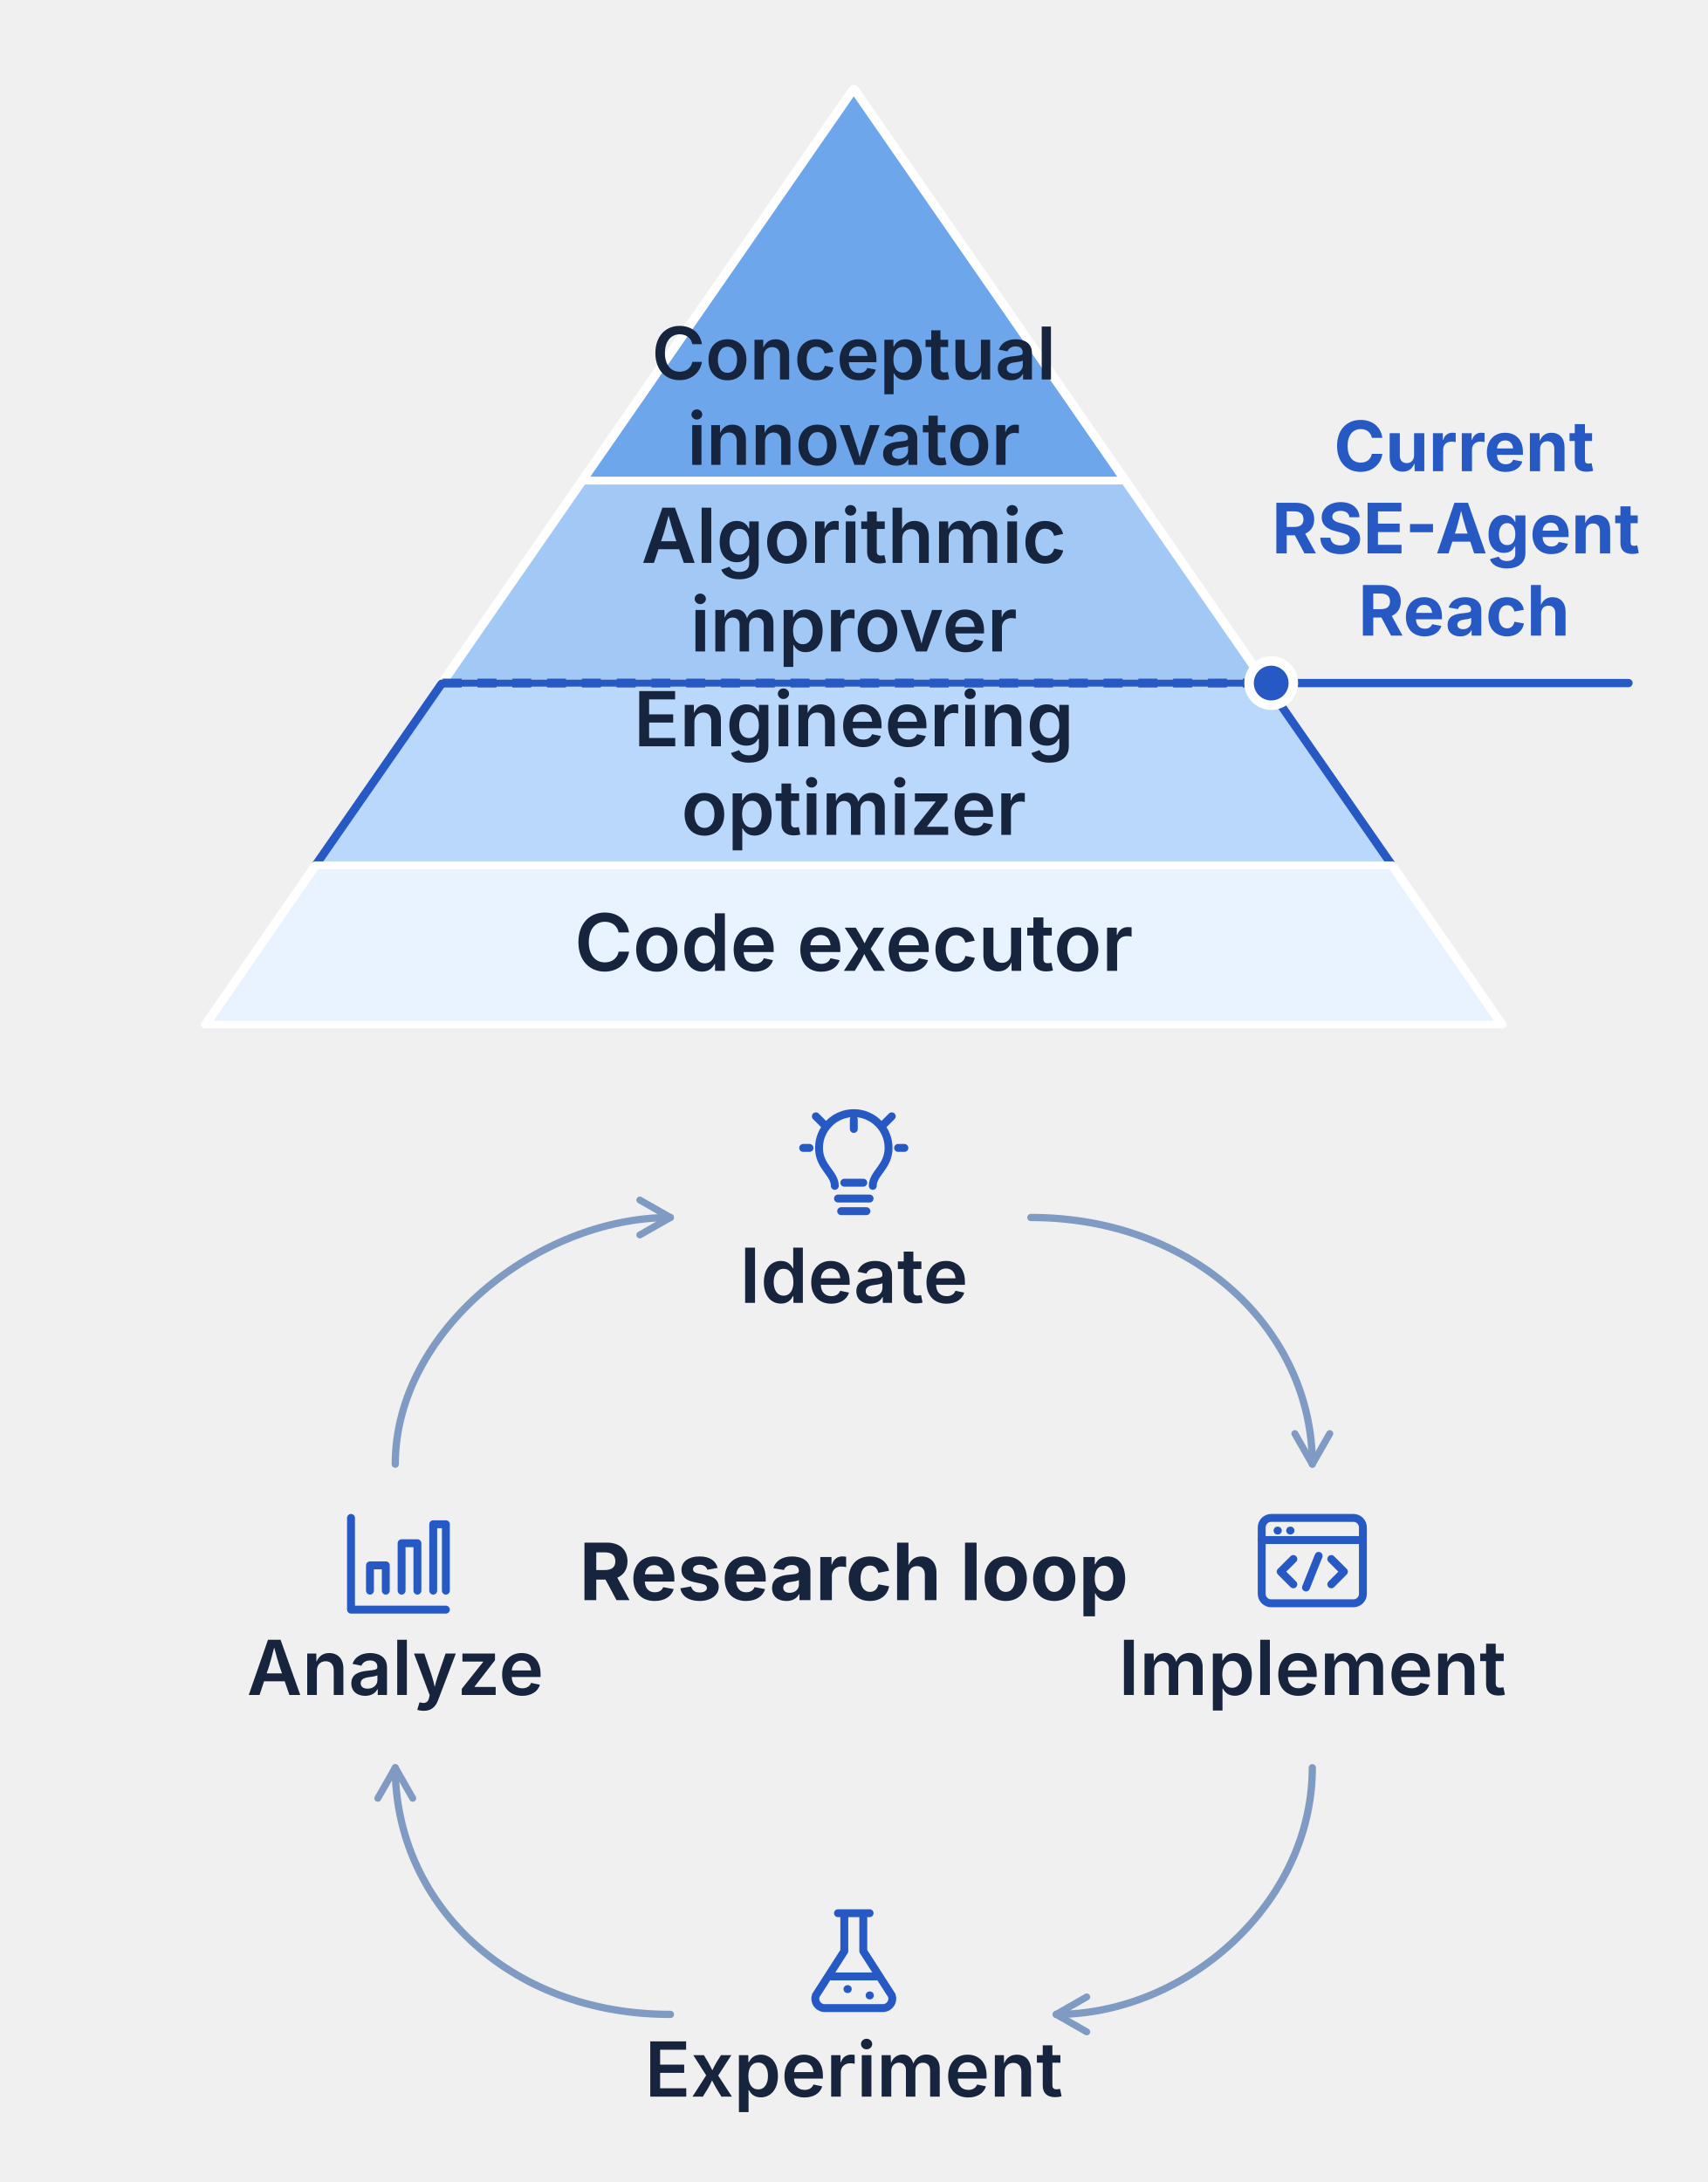
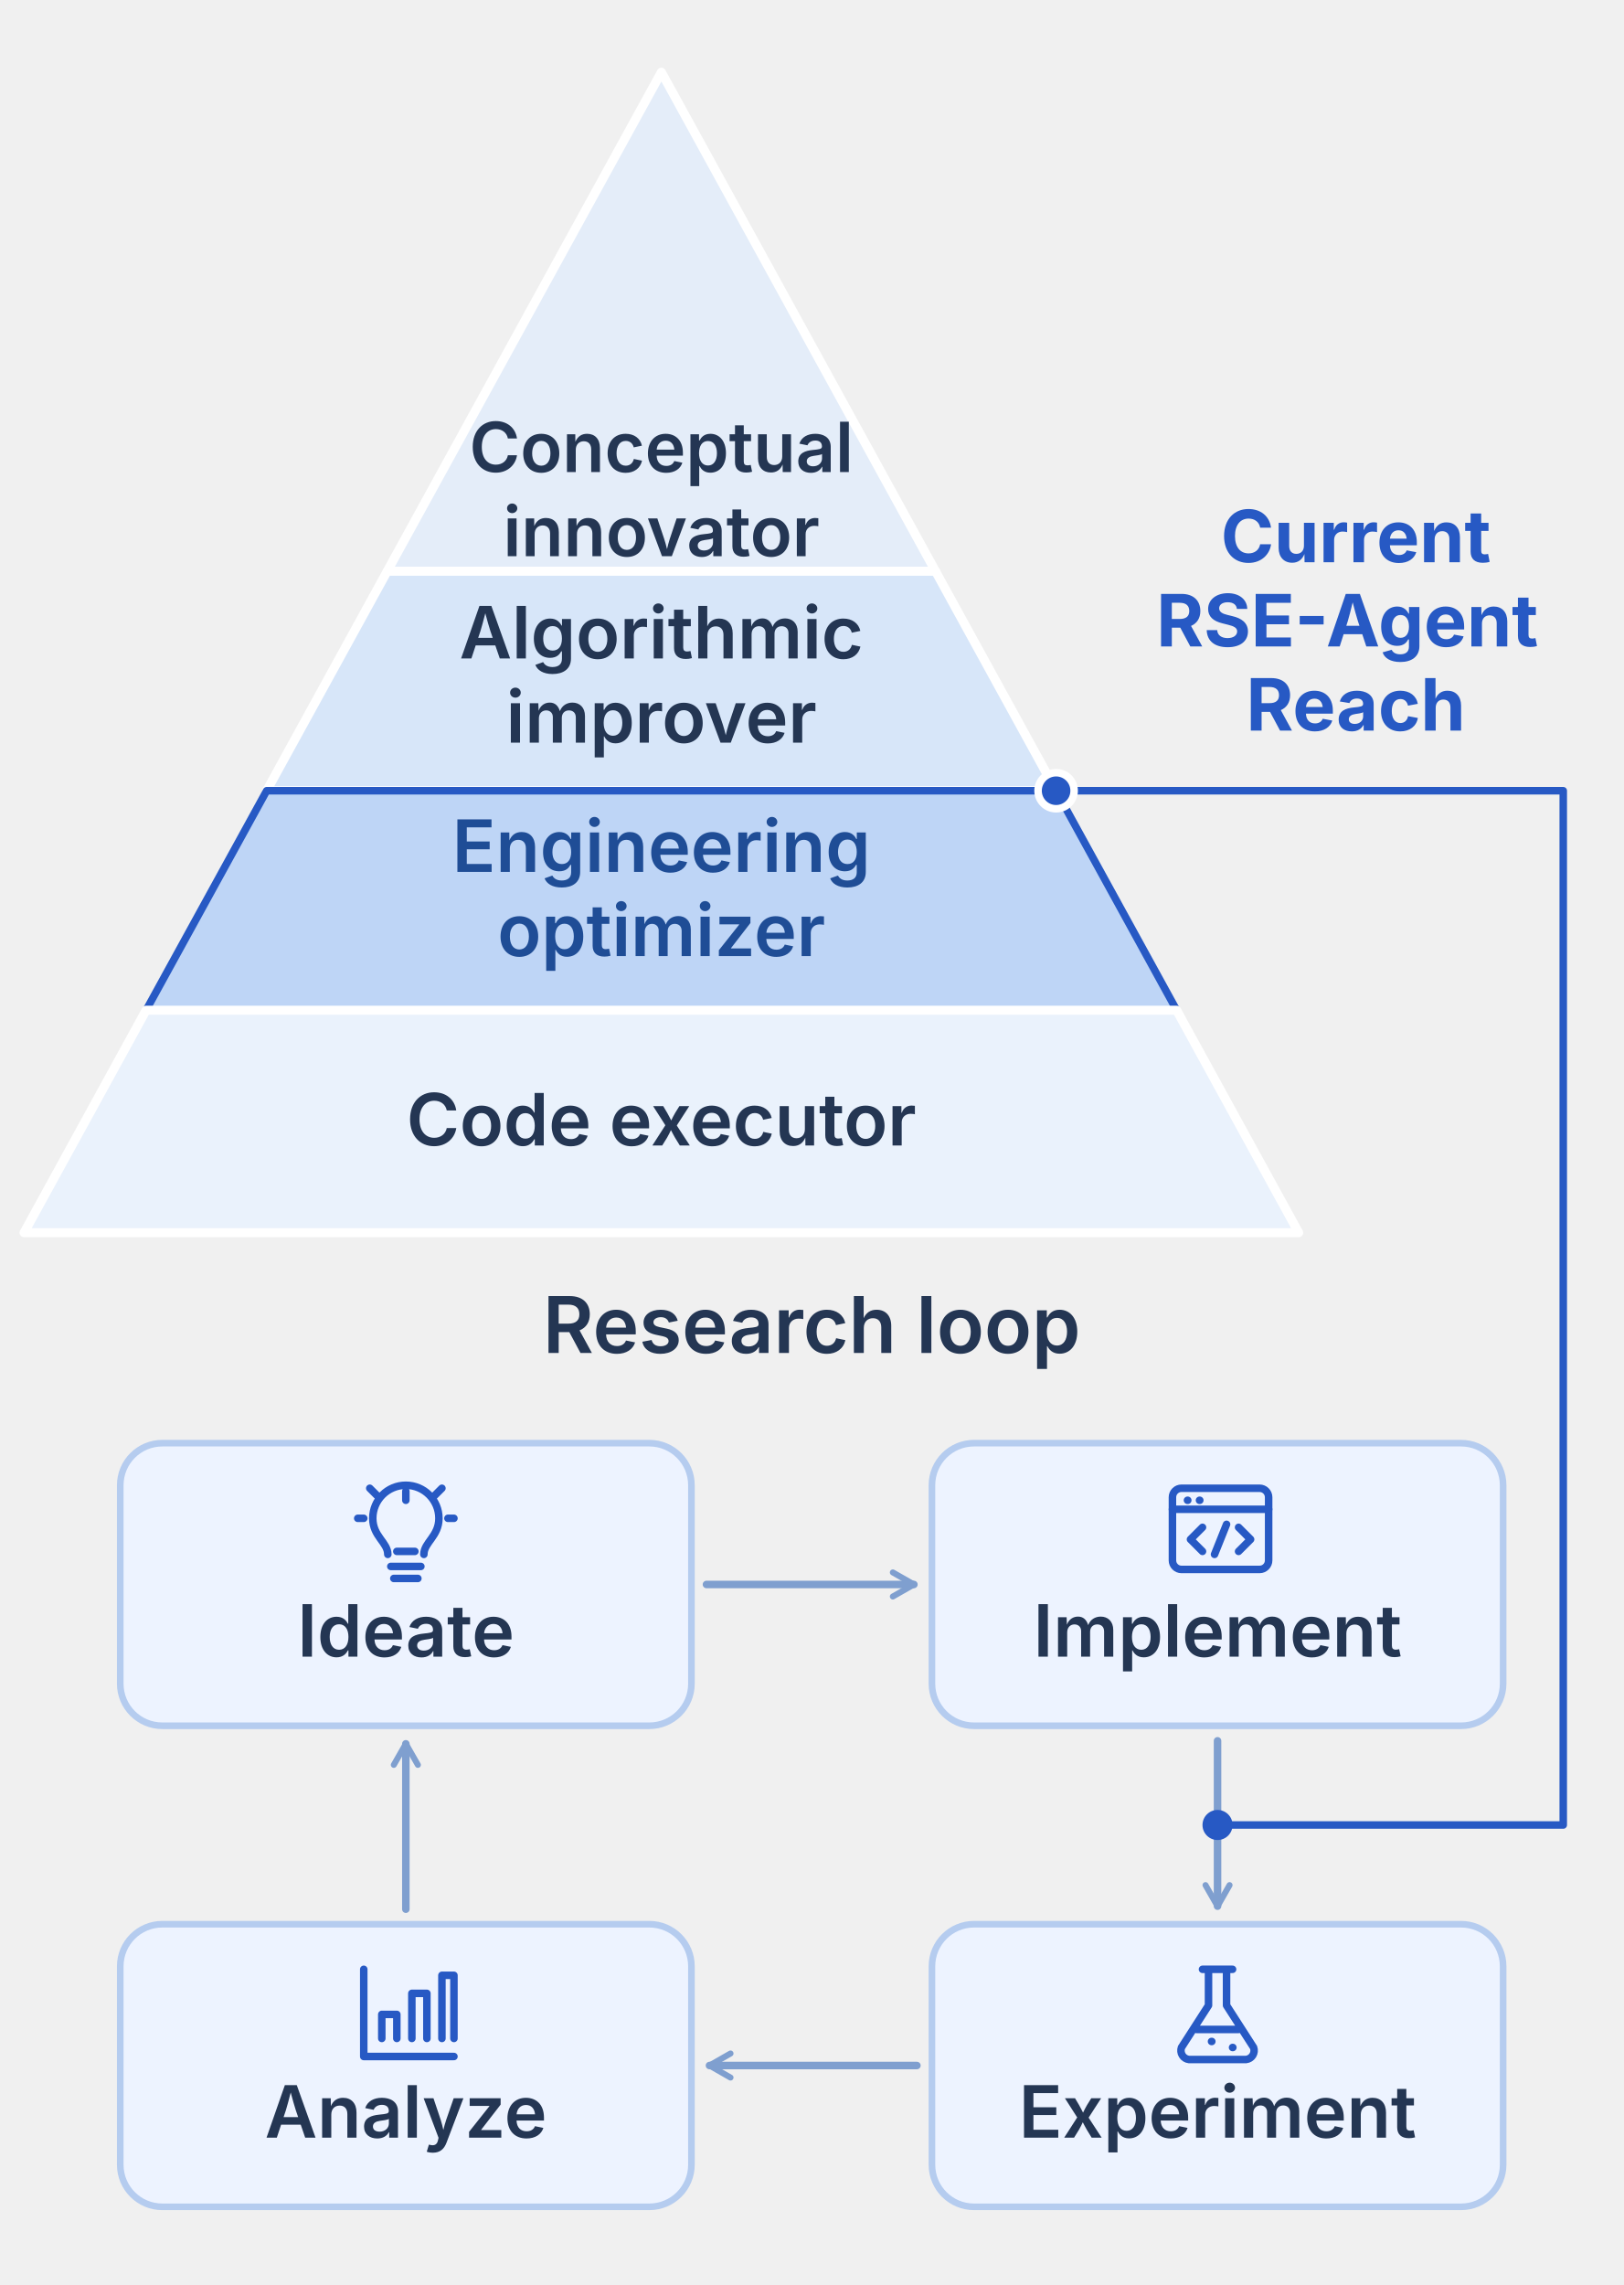
- <svg xmlns="http://www.w3.org/2000/svg" width="540" height="690" viewBox="0 0 540 690" role="img" aria-labelledby="capability-title capability-desc">
+ <svg xmlns="http://www.w3.org/2000/svg" width="540" height="760" viewBox="0 0 540 760" role="img" aria-labelledby="capability-title capability-desc">
  <defs>
-     <marker id="arrow" viewBox="0 0 10 10" refX="8" refY="5" markerWidth="6" markerHeight="6" orient="auto-start-reverse">
-       <path d="M1 1 8 5 1 9" fill="none" stroke="#7f9bc4" stroke-width="1.6" stroke-linecap="round" stroke-linejoin="round" />
-     </marker>
-     <marker id="focus-arrow" viewBox="0 0 10 10" refX="8" refY="5" markerWidth="6" markerHeight="6" orient="auto">
-       <path d="M1 1 8 5 1 9" fill="none" stroke="#2759c4" stroke-width="1.8" stroke-linecap="round" stroke-linejoin="round" />
+     <marker id="cycle-arrow" markerWidth="10" markerHeight="10" refX="8" refY="5" orient="auto" markerUnits="userSpaceOnUse">
+       <path d="M1 1 8 5 1 9" fill="none" stroke="#7f9fcf" stroke-width="2" stroke-linecap="round" stroke-linejoin="round" />
    </marker>
  </defs>
-   <g font-family="Inter, Arial, Helvetica, sans-serif" fill="#17243d">
-     <g id="capability-pyramid" transform="translate(20 0) scale(1 .8)" stroke="#fff" stroke-width="3" stroke-linejoin="round">
-       <path d="M250 35 335.9 190H164.1Z" fill="#6da6eb" />
-       <path d="M164.1 190H335.9L380.2 270H119.8Z" fill="#a2c9f5" />
-       <path d="M119.8 270H380.2L420.2 342H79.8Z" fill="#b9d8fb" stroke="#2759c4" stroke-width="2.8" />
-       <path d="M79.8 342H420.2L455 405H45Z" fill="#e9f2ff" />
+   <g font-family="Inter, Arial, Helvetica, sans-serif">
+     <g transform="translate(-10 0)">
+       <g id="capability-pyramid" stroke="#fff" stroke-width="3" stroke-linejoin="round">
+         <path d="M230 24 321.2 190H138.8Z" fill="#e4edf9" />
+         <path d="M138.8 190H321.2L361.3 263H98.7Z" fill="#d7e6f9" />
+         <path d="M98.7 263H361.3L401.4 336H58.6Z" fill="#bed5f6" stroke="#2759c4" stroke-width="2.5" />
+         <path d="M58.6 336H401.4L442 410H18Z" fill="#eaf2fc" />
+       </g>
    </g>
-     <g text-anchor="middle" font-weight="600">
-       <text x="270" y="120" font-size="23">Conceptual<tspan x="270" dy="27">innovator</tspan>
-       </text>
-       <text x="270" y="178" font-size="24">Algorithmic<tspan x="270" dy="28">improver</tspan>
-       </text>
-       <text x="270" y="236" font-size="24">Engineering<tspan x="270" dy="28">optimizer</tspan>
-       </text>
-       <text x="270" y="307" font-size="25">Code executor</text>
-     </g>
-     <g id="current-rse-agent-reach">
-       <path d="M140 216H400" fill="none" stroke="#2759c4" stroke-width="2.8" stroke-dasharray="6 5" />
-       <path d="M402 216H515" fill="none" stroke="#2759c4" stroke-width="2.6" stroke-linecap="round" />
-       <circle cx="402" cy="216" r="7" fill="#2759c4" stroke="#fff" stroke-width="3" />
-       <text x="463" y="149" text-anchor="middle" fill="#2759c4" font-size="22" font-weight="700">Current<tspan x="463" dy="26">RSE-Agent</tspan>
-         <tspan x="463" dy="26">Reach</tspan>
-       </text>
-     </g>
+     <text x="220" y="157" text-anchor="middle" fill="#243653" font-size="23" font-weight="600">Conceptual<tspan x="220" dy="28">innovator</tspan>
+     </text>
+     <text x="220" y="219" text-anchor="middle" fill="#243653" font-size="24" font-weight="600">Algorithmic<tspan x="220" dy="28">improver</tspan>
+     </text>
+     <text x="220" y="290" text-anchor="middle" fill="#1f4d96" font-size="24" font-weight="600">Engineering<tspan x="220" dy="28">optimizer</tspan>
+     </text>
+     <text x="220" y="381" text-anchor="middle" fill="#243653" font-size="24" font-weight="600">Code executor</text>
    <g id="research-loop">
-       <g fill="none" stroke="#7f9bc4" stroke-width="2.3" stroke-linecap="round" marker-end="url(#arrow)">
-         <path d="M326 385C378 385 415 421 415 463" />
-         <path d="M415 559C415 602 375 637 334 637" />
-         <path d="M212 637C160 637 125 601 125 559" />
-         <path d="M125 463C125 421 170 385 212 385" />
+       <text x="270" y="450" text-anchor="middle" fill="#243653" font-size="26" font-weight="600">Research loop</text>
+       <g fill="none" stroke="#7f9fcf" stroke-width="2.5" stroke-linecap="round" marker-end="url(#cycle-arrow)">
+         <path d="M235 527H304" />
+         <path d="M405 579V634" />
+         <path d="M305 687H236" />
+         <path d="M135 635V580" />
      </g>
-       <g fill="none" stroke="#2759c4" stroke-width="2.5" stroke-linecap="round" stroke-linejoin="round">
-         <g transform="translate(254 352)">
+       <g class="research-step" aria-label="Ideate">
+         <rect x="40" y="480" width="190" height="94" rx="14" fill="#edf3ff" stroke="#b5ccef" stroke-width="2.2" />
+         <g transform="translate(119.0 494)" fill="none" stroke="#2759c4" stroke-width="2.5" stroke-linecap="round" stroke-linejoin="round">
          <path d="M10 23C10 19 5 17 5 11a11 11 0 0 1 22 0c0 6-5 8-5 12M11 27h10M12 31h8M16 2v3M2 11H0M30 11h2M4 1l3 3M25 4l3-3" />
          <path d="M13 22h6" />
        </g>
-         <g transform="translate(398 479)">
+         <text x="135.0" y="551" text-anchor="middle" fill="#243653" font-size="24" font-weight="600">Ideate</text>
+       </g>
+       <g class="research-step" aria-label="Implement">
+         <rect x="310" y="480" width="190" height="94" rx="14" fill="#edf3ff" stroke="#b5ccef" stroke-width="2.2" />
+         <g transform="translate(389.0 494)" fill="none" stroke="#2759c4" stroke-width="2.5" stroke-linecap="round" stroke-linejoin="round">
          <rect x="1" y="1" width="32" height="27" rx="3" />
          <path d="M1 8h32M6 5h.1M10 5h.1M11 14l-4 4 4 4M23 14l4 4-4 4M19 13l-4 10" />
        </g>
-         <g transform="translate(254 604)">
+         <text x="405.0" y="551" text-anchor="middle" fill="#243653" font-size="24" font-weight="600">Implement</text>
+       </g>
+       <g class="research-step" aria-label="Experiment">
+         <rect x="310" y="640" width="190" height="94" rx="14" fill="#edf3ff" stroke="#b5ccef" stroke-width="2.2" />
+         <g transform="translate(389.0 654)" fill="none" stroke="#2759c4" stroke-width="2.5" stroke-linecap="round" stroke-linejoin="round">
          <path d="M11 1h10M13 1v12L4 27a3 3 0 0 0 2.5 4h19a3 3 0 0 0 2.5-4L19 13V1M9 21h14" />
          <path d="M14 25h.1M21 27h.1" />
        </g>
-         <g transform="translate(109 479)">
+         <text x="405.0" y="711" text-anchor="middle" fill="#243653" font-size="24" font-weight="600">Experiment</text>
+       </g>
+       <g class="research-step" aria-label="Analyze">
+         <rect x="40" y="640" width="190" height="94" rx="14" fill="#edf3ff" stroke="#b5ccef" stroke-width="2.2" />
+         <g transform="translate(119.0 654)" fill="none" stroke="#2759c4" stroke-width="2.5" stroke-linecap="round" stroke-linejoin="round">
          <path d="M2 1v29h30M8 24v-8h5v8M18 24V9h5v15M28 24V3h4v21" />
        </g>
+         <text x="135.0" y="711" text-anchor="middle" fill="#243653" font-size="24" font-weight="600">Analyze</text>
      </g>
-       <g text-anchor="middle" font-size="24" font-weight="600">
-         <text x="270" y="412">Ideate</text>
-         <text x="415" y="536">Implement</text>
-         <text x="270" y="663">Experiment</text>
-         <text x="125" y="536">Analyze</text>
-       </g>
-       <text x="270" y="506" text-anchor="middle" font-size="25" font-weight="650">Research loop</text>
+     </g>
+     <g id="current-rse-agent-reach">
+       <path d="M351.3 263H520V607H405" fill="none" stroke="#2759c4" stroke-width="2.5" stroke-linecap="round" stroke-linejoin="round" />
+       <circle cx="351.3" cy="263" r="6" fill="#2759c4" stroke="#fff" stroke-width="2.5" />
+       <circle cx="405" cy="607" r="5" fill="#2759c4" />
+       <text x="451" y="187" text-anchor="middle" fill="#2759c4" font-size="24" font-weight="650">Current<tspan x="451" dy="28">RSE-Agent</tspan>
+         <tspan x="451" dy="28">Reach</tspan>
+       </text>
    </g>
  </g>
</svg>
